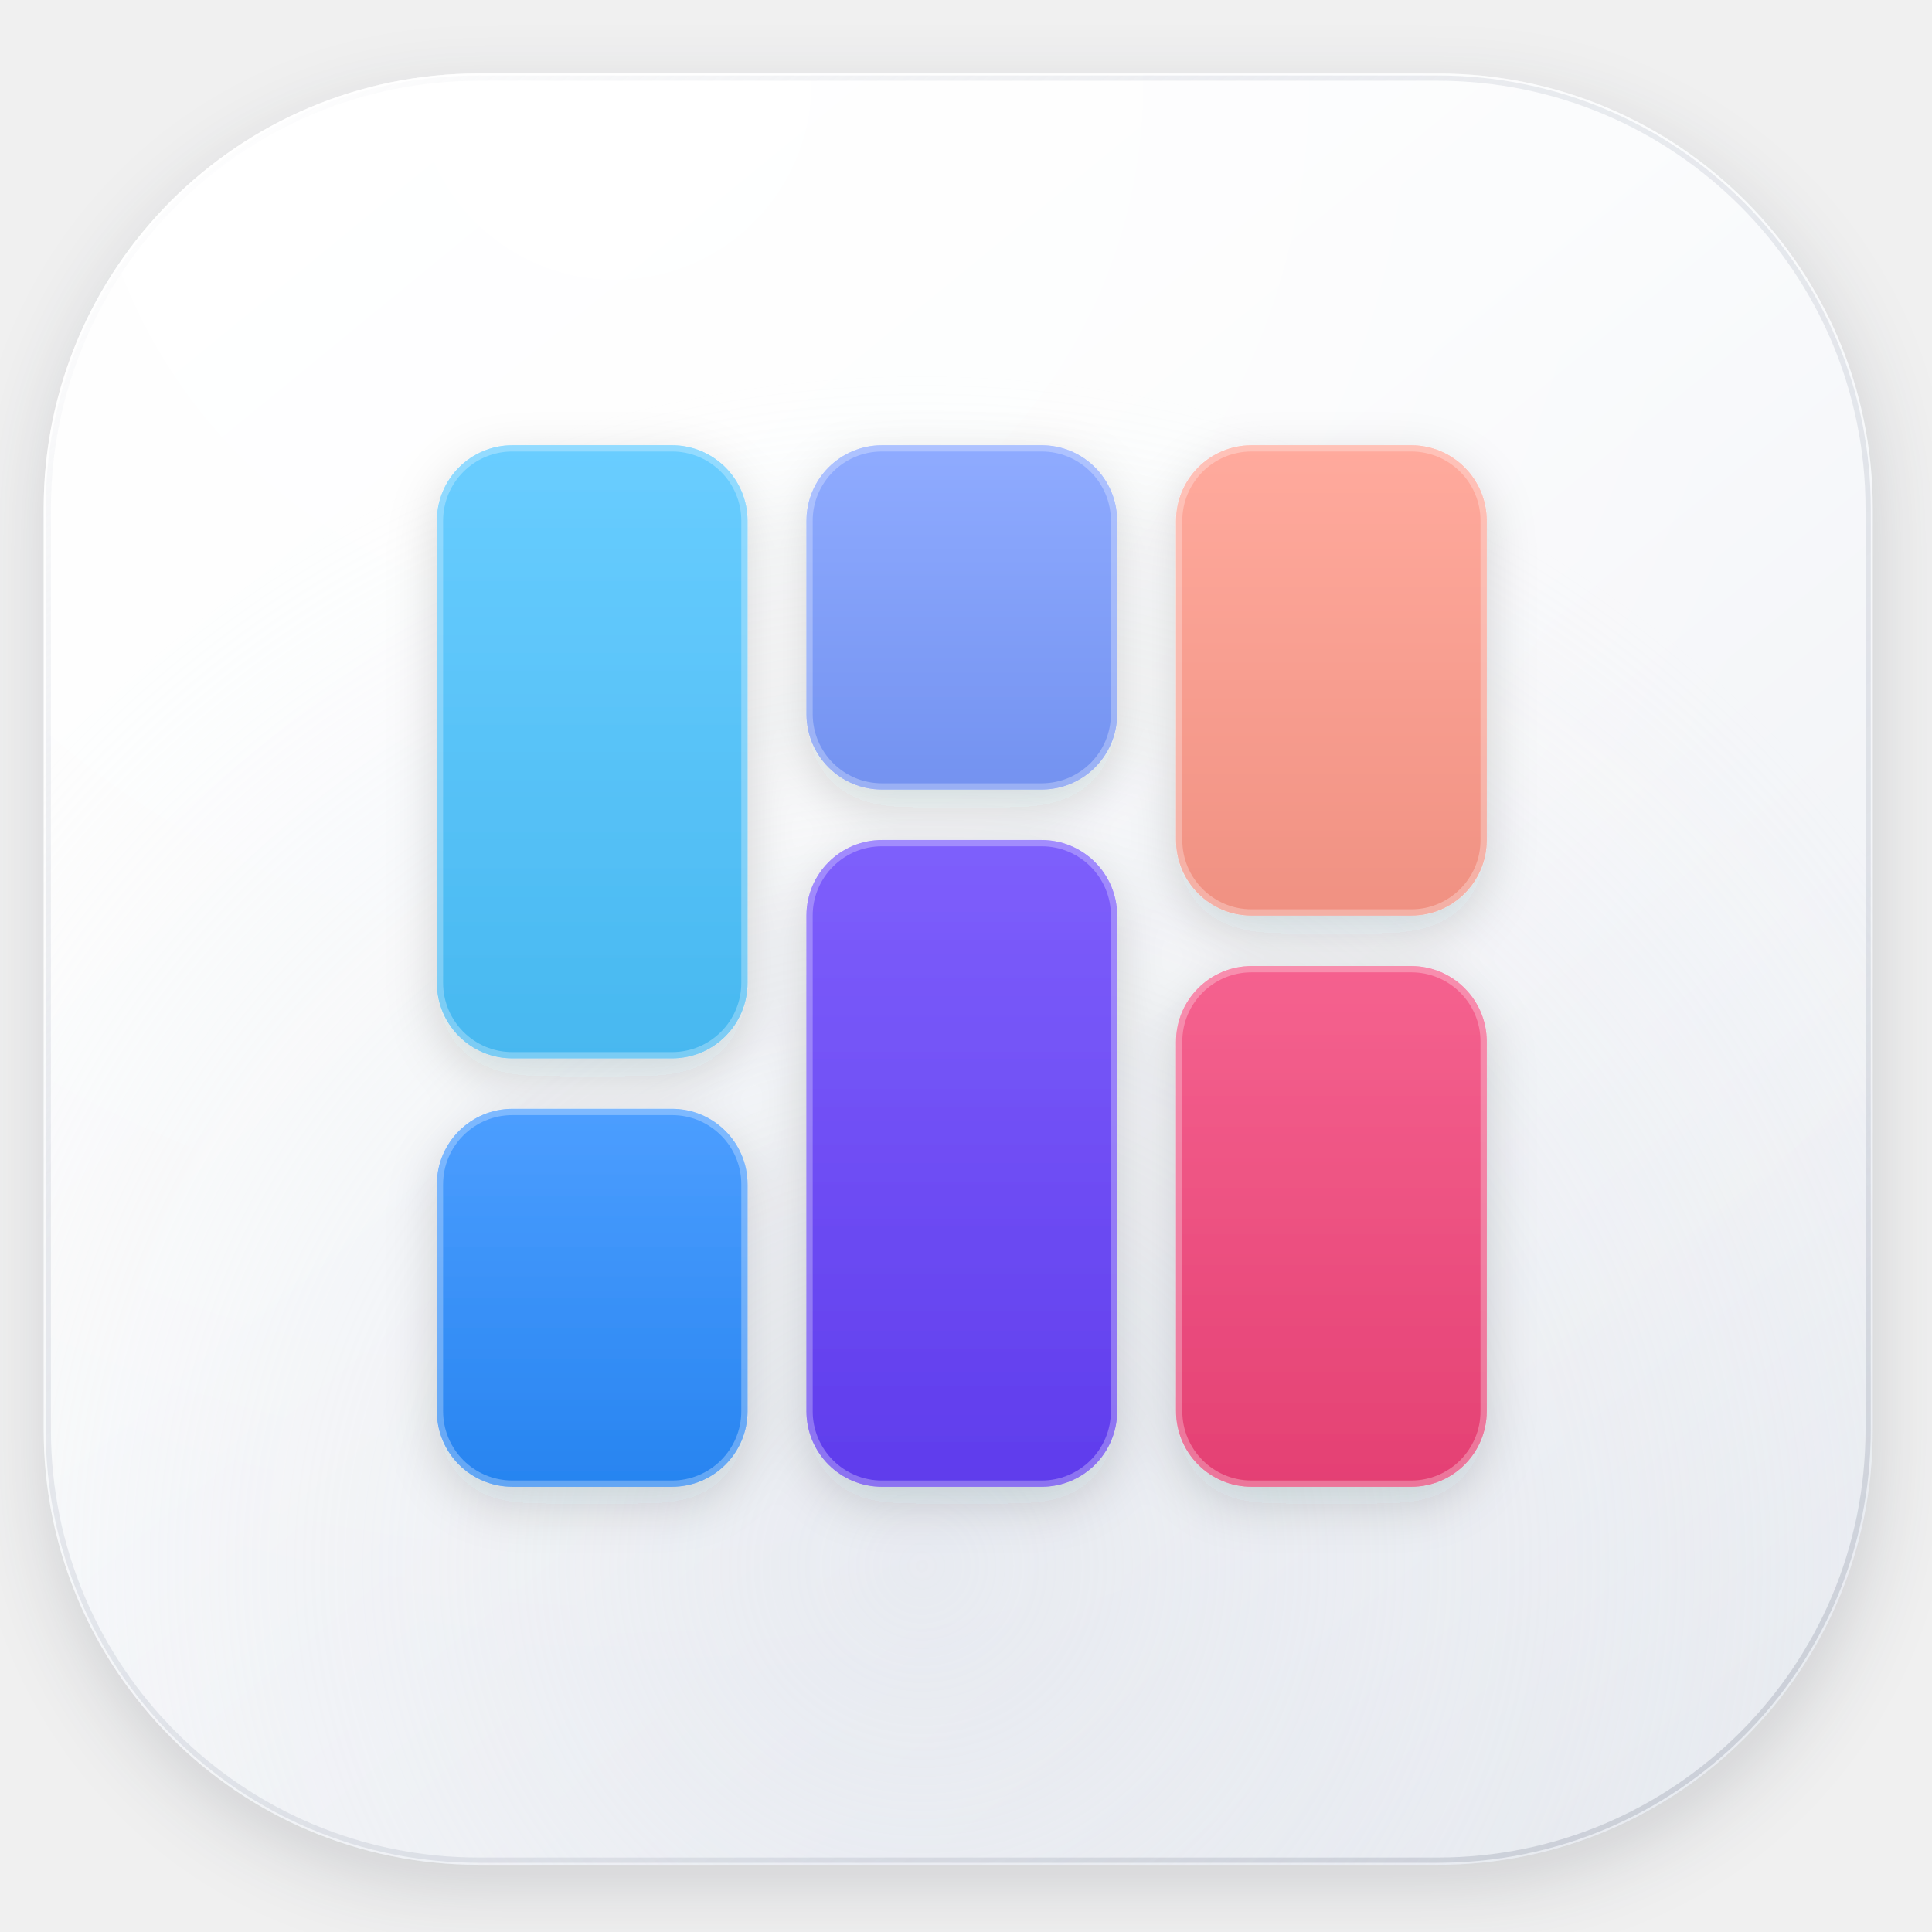
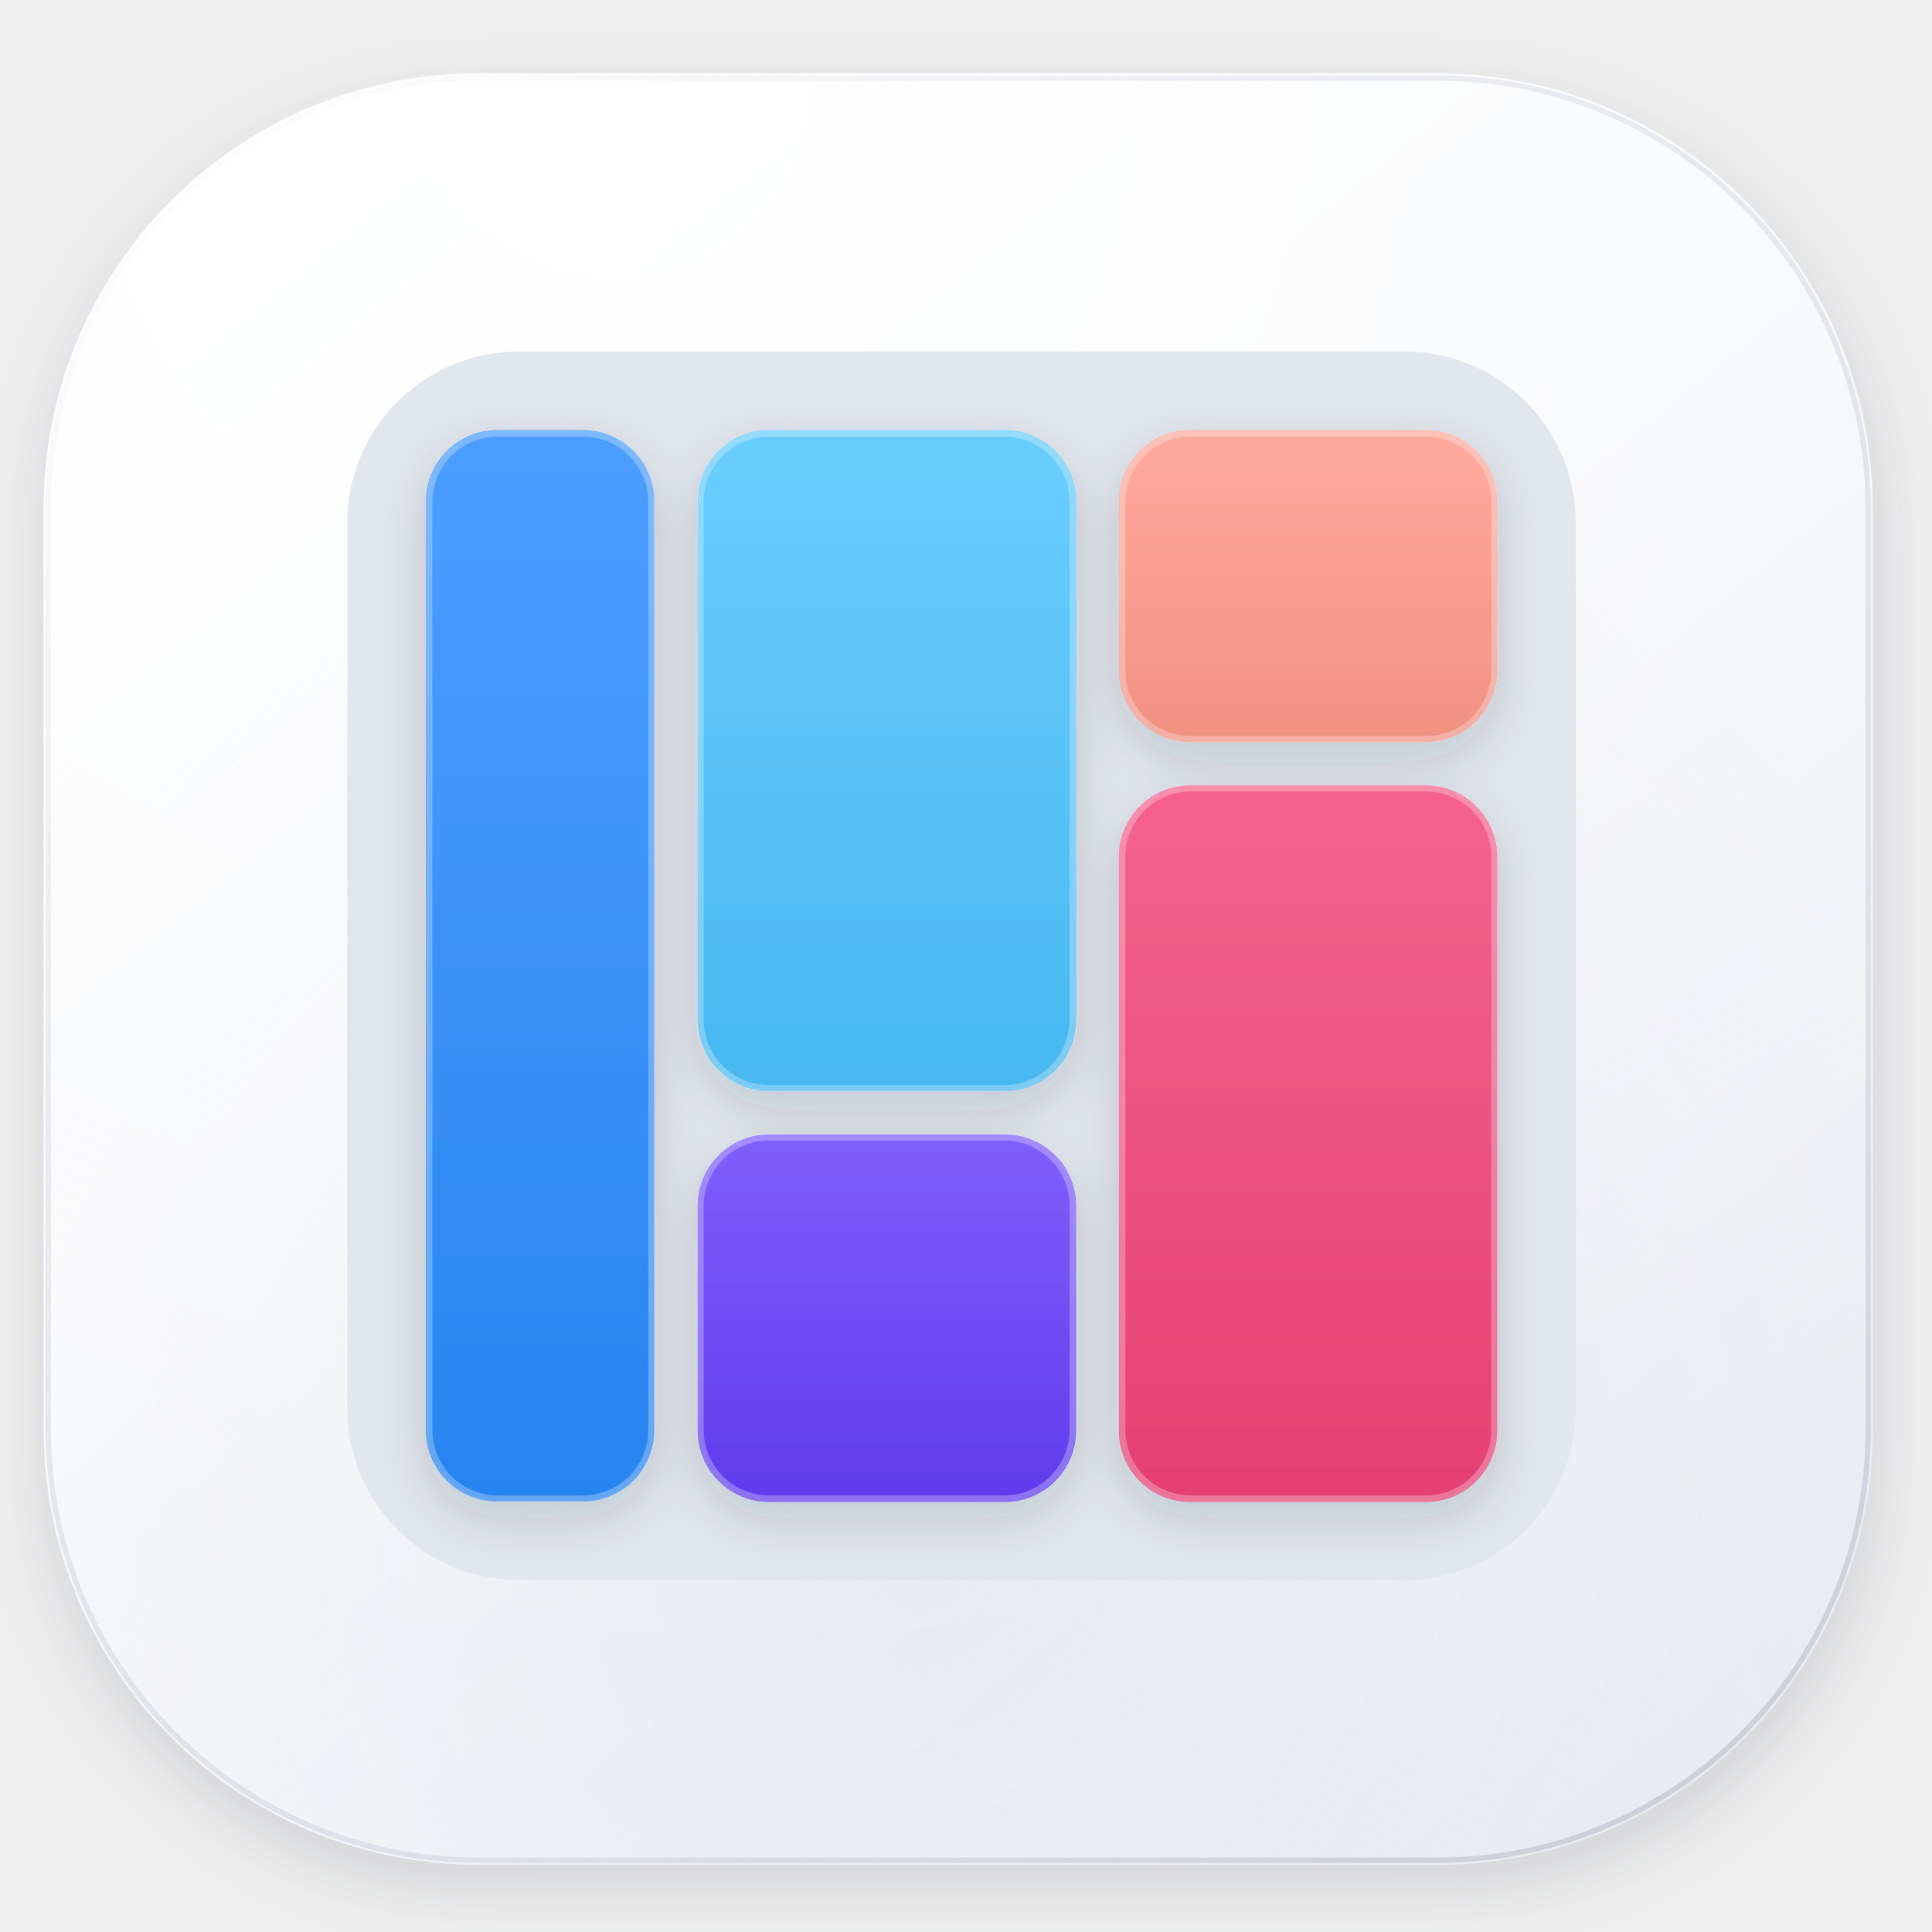
- <svg xmlns="http://www.w3.org/2000/svg" viewBox="0 0 460 460" width="1024" height="1024" role="img" aria-label="Manifold: three columns of tiles in color">
+ <svg xmlns="http://www.w3.org/2000/svg" viewBox="0 0 460 460" width="1024" height="1024" role="img" aria-label="Manifold: a sidebar and two columns of tiles, in a window, in color">
  <defs>
    <linearGradient id="base" x1="0" y1="0" x2="0.82" y2="1" gradientUnits="objectBoundingBox">
      <stop stop-color="#ffffff" />
      <stop offset=".45" stop-color="#fafbfc" />
      <stop offset=".85" stop-color="#eff1f5" />
      <stop offset="1" stop-color="#e9ecf1" />
    </linearGradient>
    <radialGradient id="topLight" cx=".31" cy=".01" r=".95">
      <stop stop-color="#ffffff" stop-opacity=".9" />
      <stop offset=".5" stop-color="#ffffff" stop-opacity=".25" />
      <stop offset="1" stop-color="#ffffff" stop-opacity="0" />
    </radialGradient>
    <radialGradient id="underLight" cx=".48" cy=".83" r=".66">
      <stop stop-color="#dfe3ec" stop-opacity=".55" />
      <stop offset="1" stop-color="#e8ebf1" stop-opacity="0" />
    </radialGradient>
    <linearGradient id="edge" x1=".12" y1="0" x2=".84" y2="1">
      <stop stop-color="#ffffff" stop-opacity=".9" />
      <stop offset=".35" stop-color="#d9dce3" stop-opacity=".55" />
      <stop offset=".75" stop-color="#c4c9d3" stop-opacity=".45" />
      <stop offset="1" stop-color="#b8bdc8" stop-opacity=".6" />
    </linearGradient>
    <filter id="outerShadow" x="-35%" y="-35%" width="170%" height="180%" color-interpolation-filters="sRGB">
      <feGaussianBlur stdDeviation="9" />
    </filter>
    <filter id="lift" x="-30%" y="-30%" width="160%" height="170%">
      <feDropShadow dx="0" dy="4" stdDeviation="6" flood-color="#1b2233" flood-opacity=".16" />
    </filter>
-     <linearGradient id="t0" x1="0" y1="0" x2="0" y2="1">
+     <linearGradient id="sidebar" x1="0" y1="0" x2="0" y2="1">
+       <stop stop-color="#4c9eff" />
+       <stop offset="1" stop-color="#2784f0" />
+     </linearGradient>
+     <linearGradient id="tile-1" x1="0" y1="0" x2="0" y2="1">
      <stop stop-color="#69cdff" />
      <stop offset="1" stop-color="#47b8f0" />
    </linearGradient>
-     <linearGradient id="t1" x1="0" y1="0" x2="0" y2="1">
-       <stop stop-color="#4c9eff" />
-       <stop offset="1" stop-color="#2784f0" />
-     </linearGradient>
-     <linearGradient id="t2" x1="0" y1="0" x2="0" y2="1">
-       <stop stop-color="#8fabff" />
-       <stop offset="1" stop-color="#7392f0" />
-     </linearGradient>
-     <linearGradient id="t3" x1="0" y1="0" x2="0" y2="1">
+     <linearGradient id="tile-2" x1="0" y1="0" x2="0" y2="1">
      <stop stop-color="#7e5ffc" />
      <stop offset="1" stop-color="#5f3cec" />
    </linearGradient>
-     <linearGradient id="t4" x1="0" y1="0" x2="0" y2="1">
+     <linearGradient id="tile-3" x1="0" y1="0" x2="0" y2="1">
      <stop stop-color="#ffaa9d" />
      <stop offset="1" stop-color="#f09182" />
    </linearGradient>
-     <linearGradient id="t5" x1="0" y1="0" x2="0" y2="1">
+     <linearGradient id="tile-4" x1="0" y1="0" x2="0" y2="1">
      <stop stop-color="#f5628f" />
      <stop offset="1" stop-color="#e44073" />
    </linearGradient>
  </defs>
  <rect x="11" y="24" width="436" height="425" rx="102" fill="#1b2233" opacity=".16" filter="url(#outerShadow)" />
  <rect x="10.4" y="17.5" width="435.5" height="426.5" rx="103.5" fill="url(#base)" />
  <rect x="10.4" y="17.5" width="435.5" height="426.5" rx="103.5" fill="url(#topLight)" />
  <rect x="10.4" y="17.5" width="435.5" height="426.5" rx="103.5" fill="url(#underLight)" />
  <rect x="11.5" y="18.6" width="433.3" height="424.3" rx="102.5" fill="none" stroke="url(#edge)" stroke-width="1.25" />
+   <rect x="82.7" y="83.7" width="292.5" height="292.5" rx="40.8" fill="#e2e6ed" />
  <g filter="url(#lift)">
-     <rect x="104" y="106" width="74" height="146" rx="18" fill="url(#t0)" />
-     <rect x="104.75" y="106.75" width="72.5" height="144.5" rx="17.25" fill="none" stroke="#fff" stroke-opacity=".28" stroke-width="1.5" />
-     <rect x="104" y="264" width="74" height="90" rx="18" fill="url(#t1)" />
-     <rect x="104.75" y="264.75" width="72.5" height="88.5" rx="17.25" fill="none" stroke="#fff" stroke-opacity=".28" stroke-width="1.5" />
-     <rect x="192" y="106" width="74" height="82" rx="18" fill="url(#t2)" />
-     <rect x="192.75" y="106.75" width="72.5" height="80.5" rx="17.25" fill="none" stroke="#fff" stroke-opacity=".28" stroke-width="1.5" />
-     <rect x="192" y="200" width="74" height="154" rx="18" fill="url(#t3)" />
-     <rect x="192.75" y="200.75" width="72.5" height="152.5" rx="17.25" fill="none" stroke="#fff" stroke-opacity=".28" stroke-width="1.5" />
-     <rect x="280" y="106" width="74" height="112" rx="18" fill="url(#t4)" />
-     <rect x="280.75" y="106.75" width="72.5" height="110.5" rx="17.25" fill="none" stroke="#fff" stroke-opacity=".28" stroke-width="1.5" />
-     <rect x="280" y="230" width="74" height="124" rx="18" fill="url(#t5)" />
-     <rect x="280.75" y="230.75" width="72.5" height="122.5" rx="17.25" fill="none" stroke="#fff" stroke-opacity=".28" stroke-width="1.5" />
+     <rect x="101.4" y="102.4" width="54.4" height="255.1" rx="17.0" fill="url(#sidebar)" />
+     <rect x="102.2" y="103.2" width="52.9" height="253.6" rx="16.3" fill="none" stroke="#fff" stroke-opacity=".28" stroke-width="1.5" />
+     <rect x="166.1" y="102.4" width="90.1" height="157.4" rx="17.0" fill="url(#tile-1)" />
+     <rect x="166.8" y="103.2" width="88.6" height="155.9" rx="16.3" fill="none" stroke="#fff" stroke-opacity=".28" stroke-width="1.5" />
+     <rect x="166.1" y="270.1" width="90.1" height="87.5" rx="17.0" fill="url(#tile-2)" />
+     <rect x="166.8" y="270.8" width="88.6" height="86.0" rx="16.3" fill="none" stroke="#fff" stroke-opacity=".28" stroke-width="1.5" />
+     <rect x="266.4" y="102.4" width="90.1" height="74.3" rx="17.0" fill="url(#tile-3)" />
+     <rect x="267.2" y="103.2" width="88.6" height="72.8" rx="16.3" fill="none" stroke="#fff" stroke-opacity=".28" stroke-width="1.5" />
+     <rect x="266.4" y="187.0" width="90.1" height="170.6" rx="17.0" fill="url(#tile-4)" />
+     <rect x="267.2" y="187.7" width="88.6" height="169.1" rx="16.3" fill="none" stroke="#fff" stroke-opacity=".28" stroke-width="1.5" />
  </g>
</svg>
